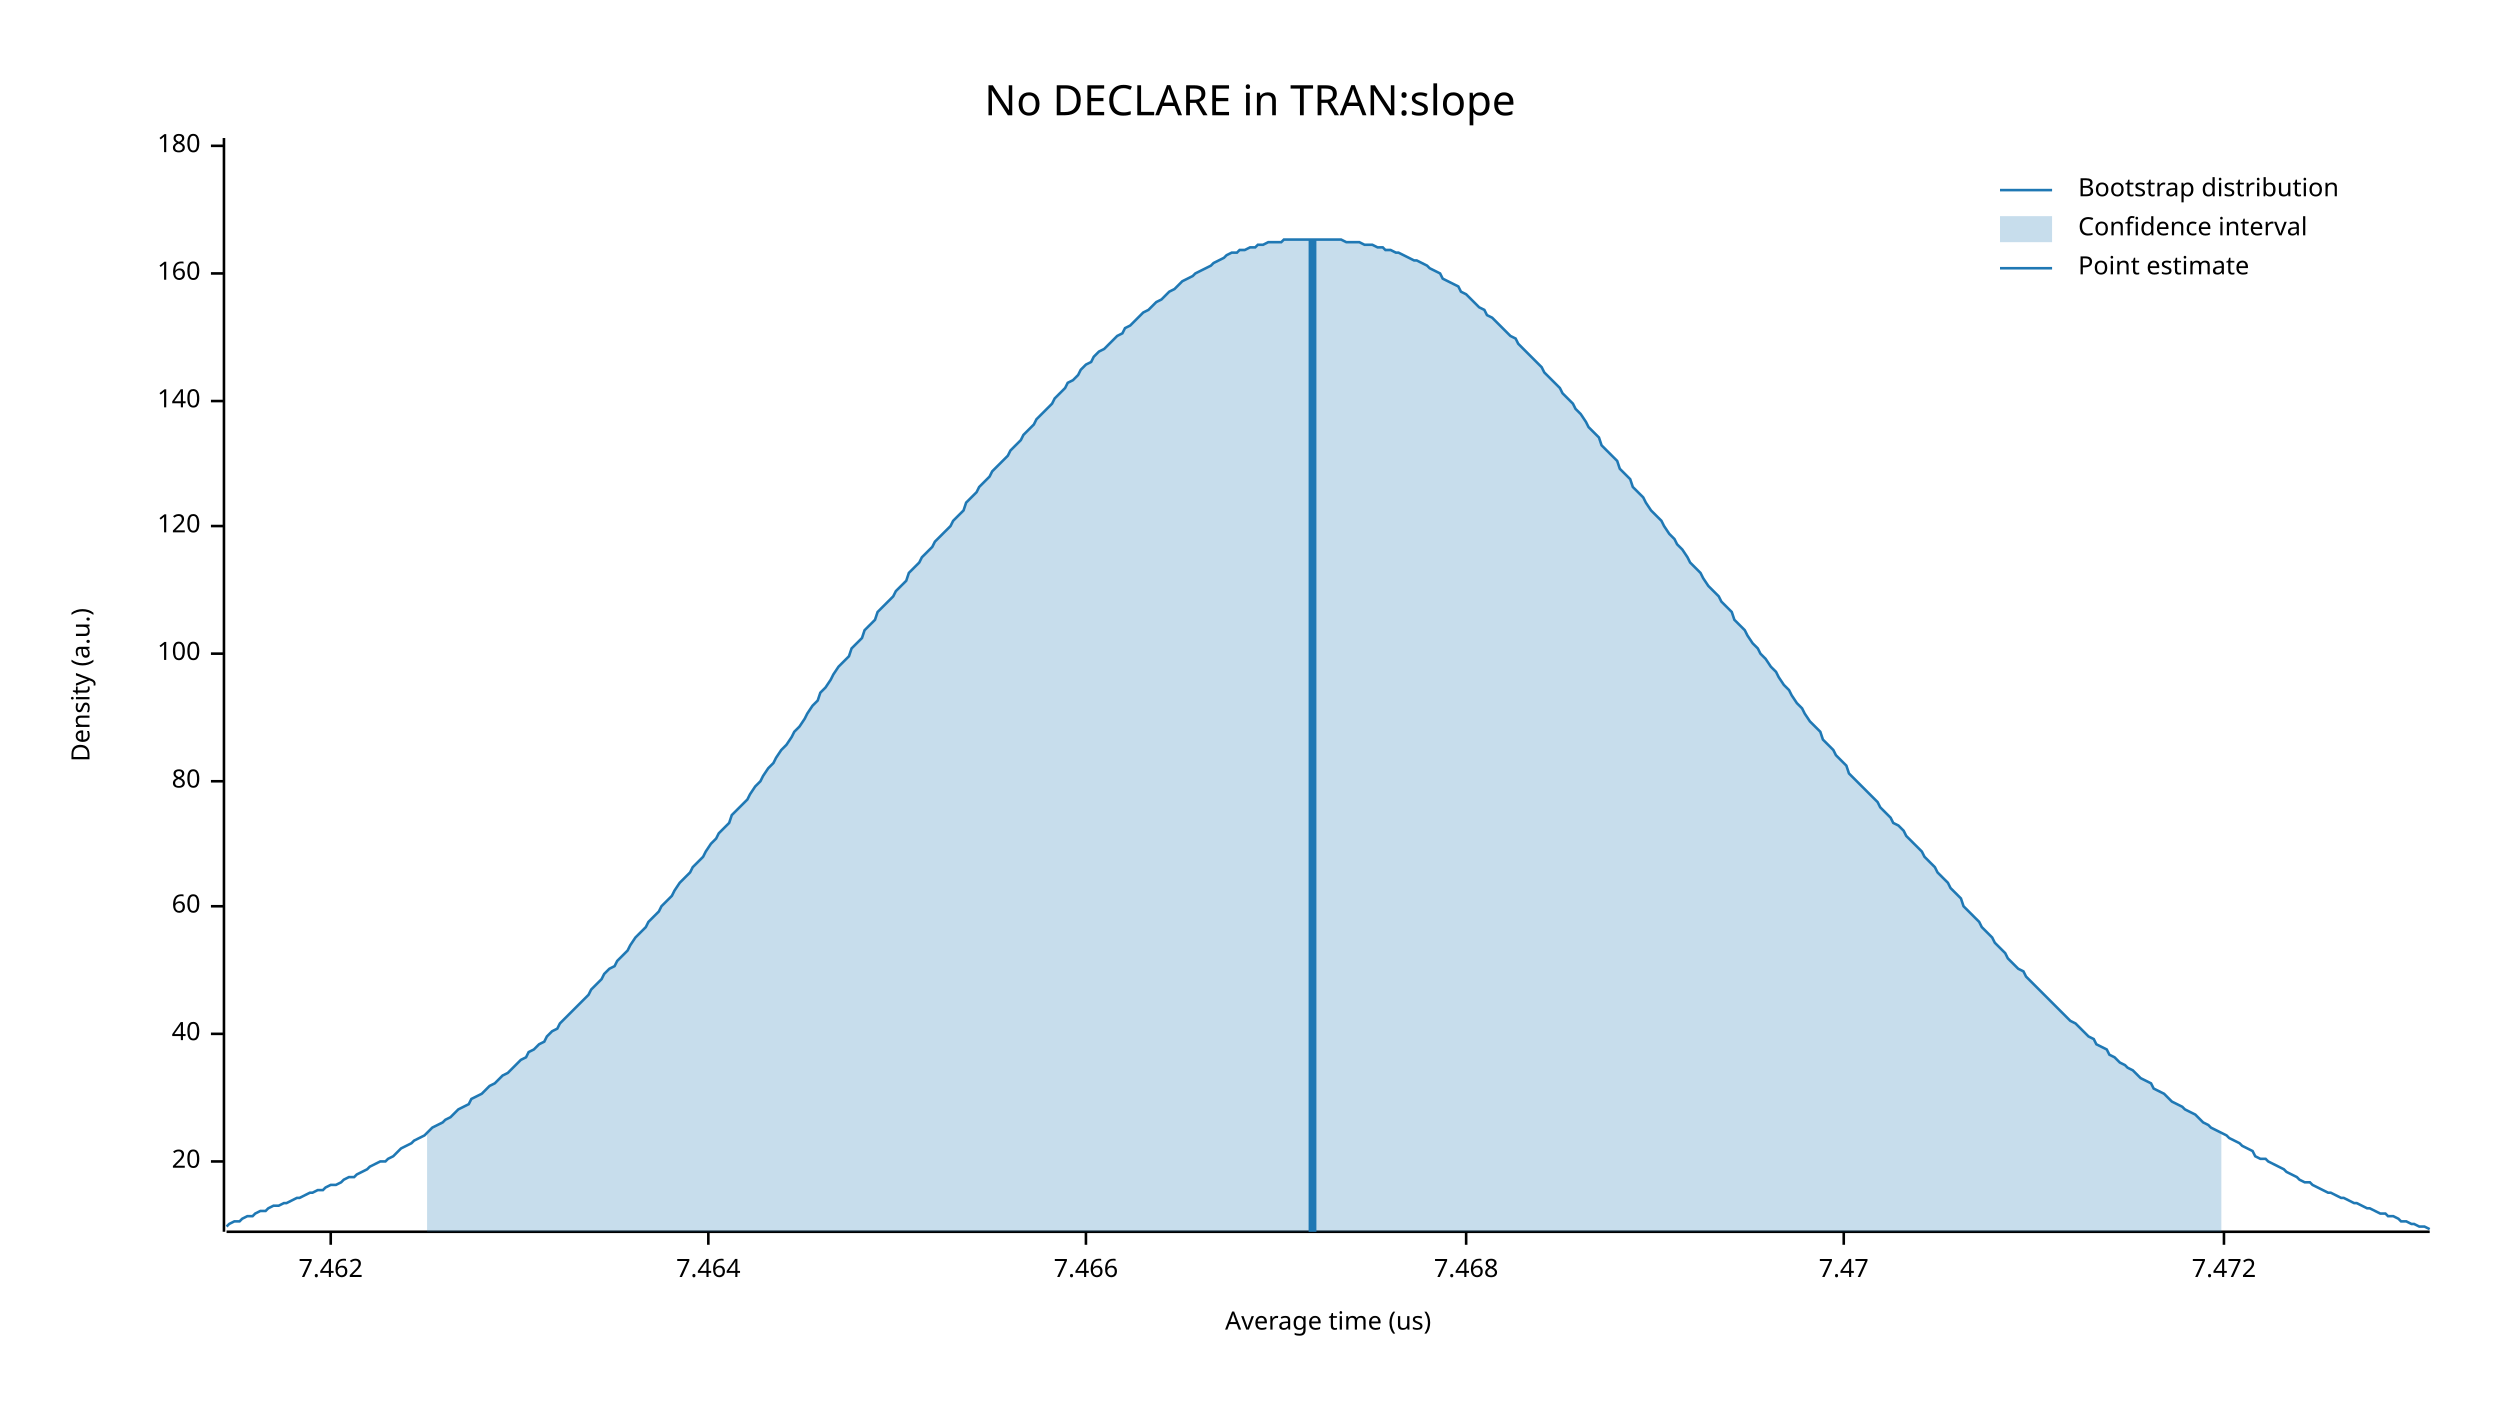
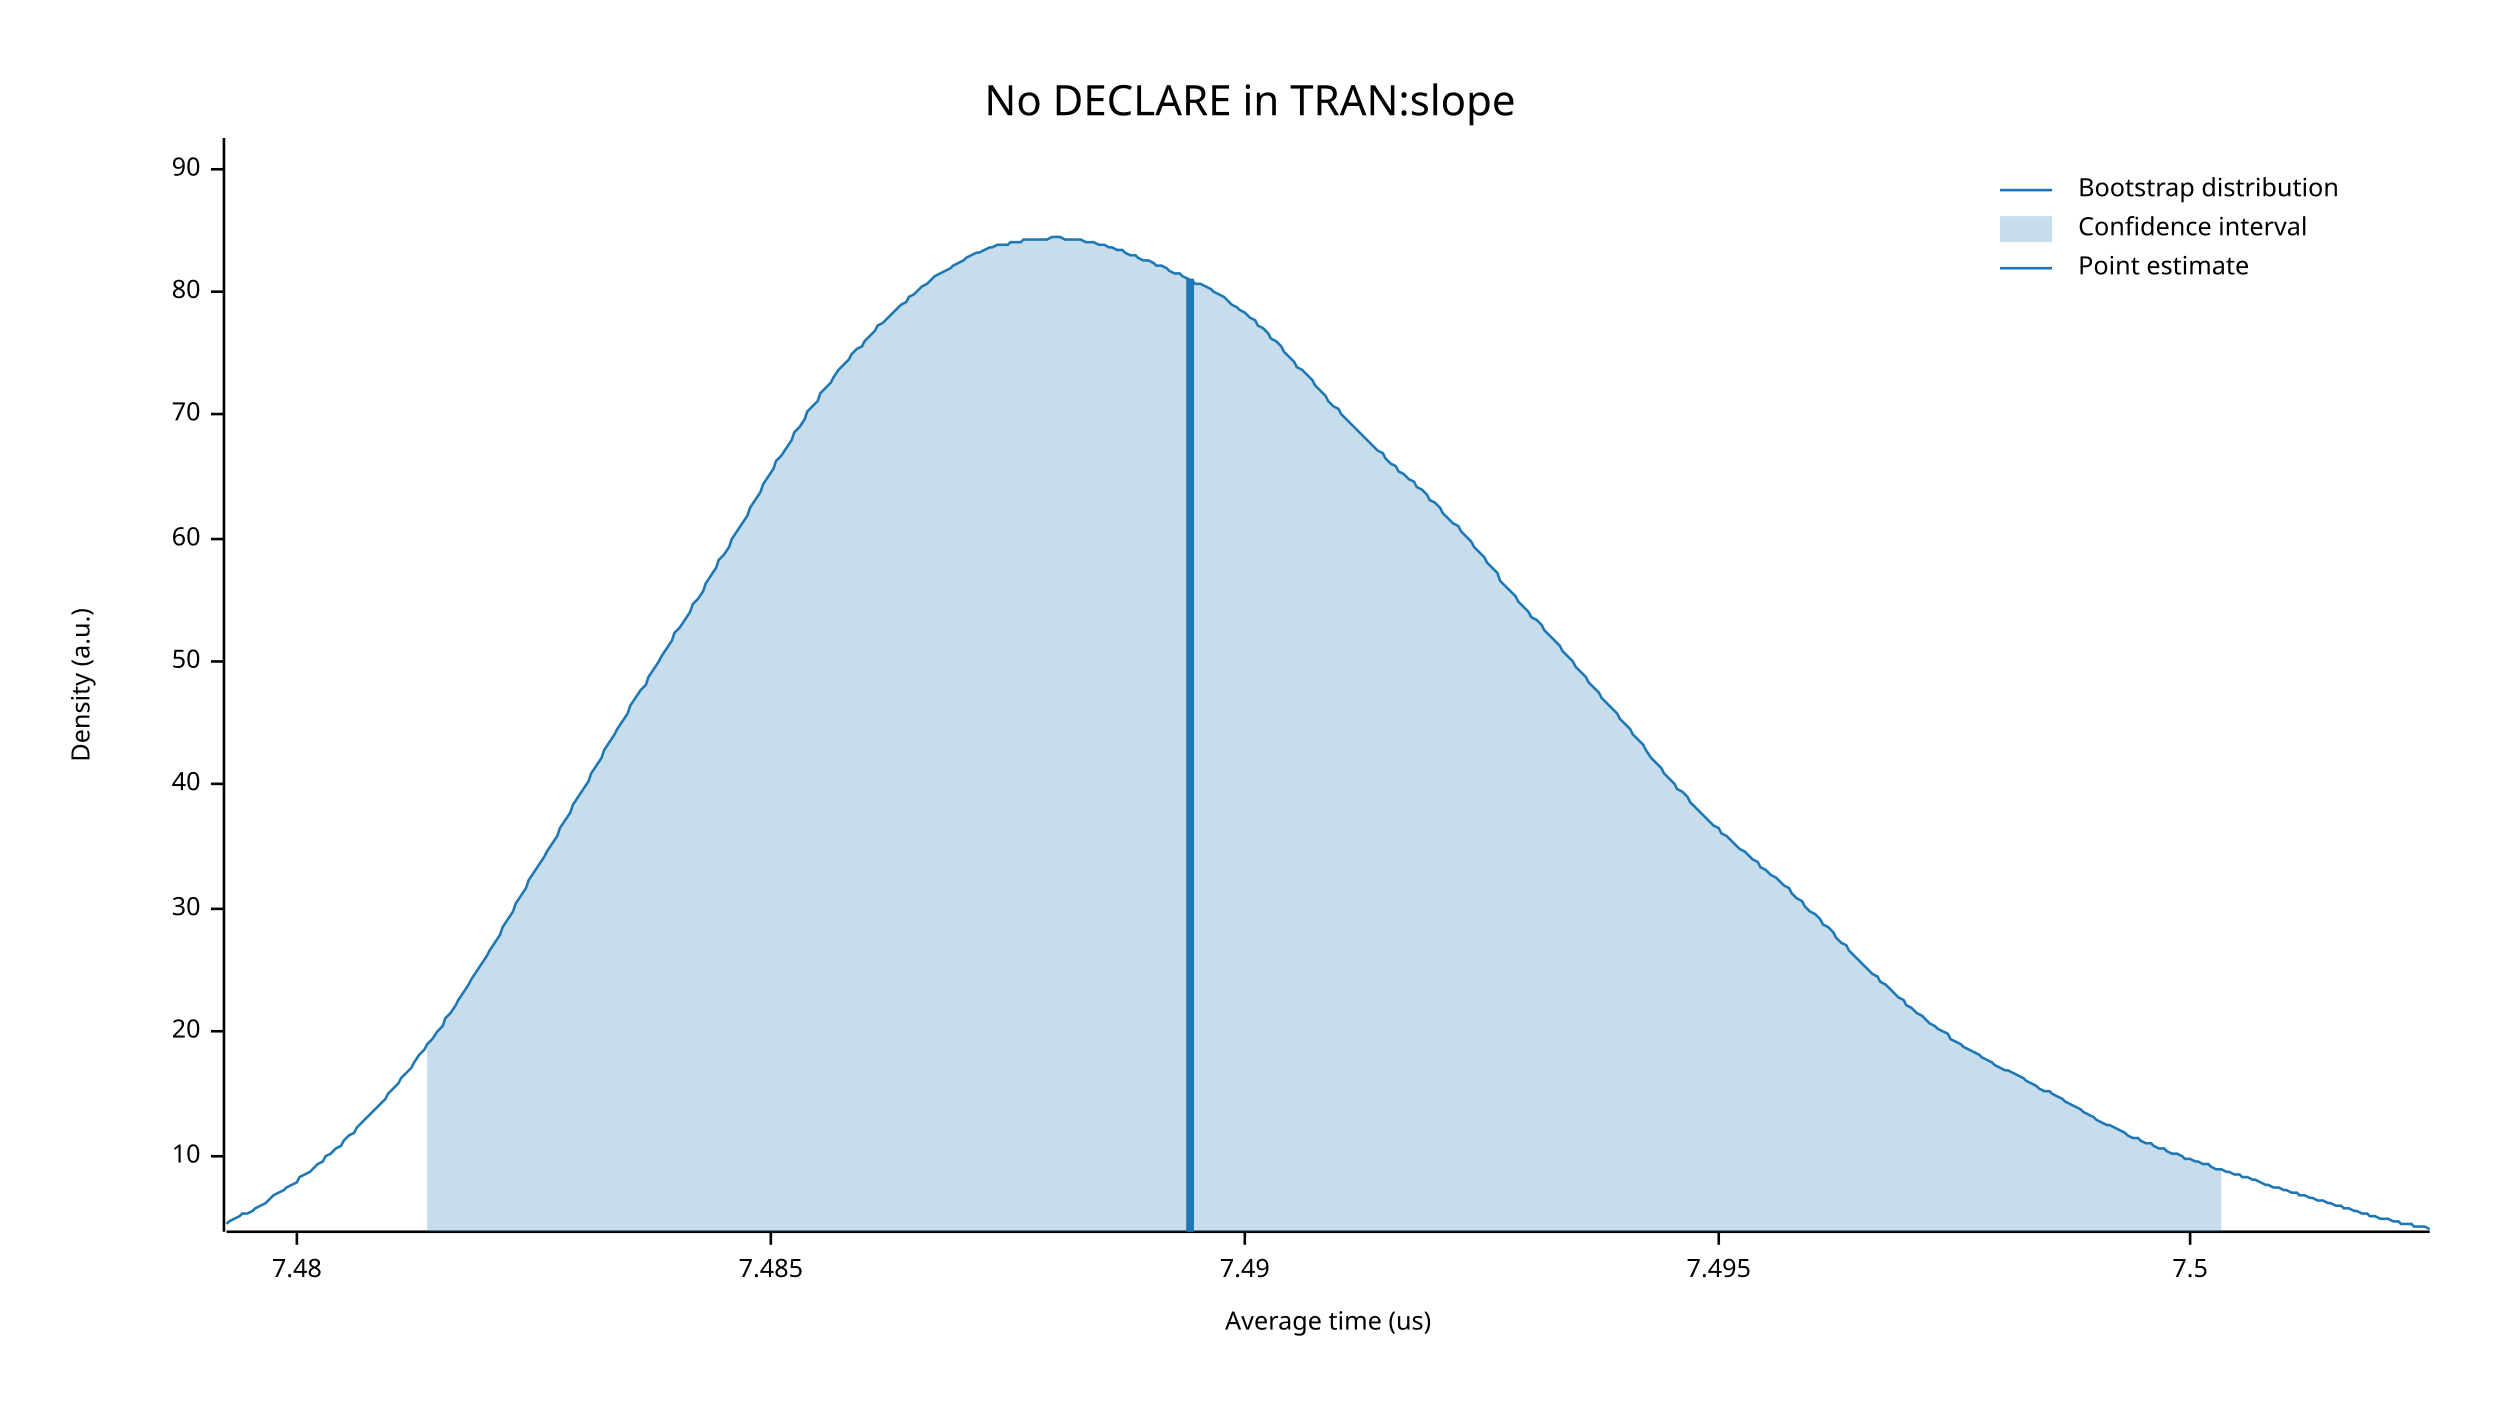
<svg xmlns="http://www.w3.org/2000/svg" width="960" height="540" viewBox="0 0 960 540">
  <text x="480" y="32" dy="0.76em" text-anchor="middle" font-family="sans-serif" font-size="16.129" opacity="1" fill="#000000">
No DECLARE in TRAN:slope
</text>
  <text x="27" y="263" dy="0.76em" text-anchor="middle" font-family="sans-serif" font-size="9.677" opacity="1" fill="#000000" transform="rotate(270, 27, 263)">
Density (a.u.)
</text>
  <text x="510" y="513" dy="-0.5ex" text-anchor="middle" font-family="sans-serif" font-size="9.677" opacity="1" fill="#000000">
Average time (us)
</text>
  <polyline fill="none" opacity="1" stroke="#000000" stroke-width="1" points="86,53 86,473 " />
-   <text x="77" y="446" dy="0.5ex" text-anchor="end" font-family="sans-serif" font-size="9.677" opacity="1" fill="#000000">
+   <text x="77" y="444" dy="0.5ex" text-anchor="end" font-family="sans-serif" font-size="9.677" opacity="1" fill="#000000">
+ 10
+ </text>
+   <polyline fill="none" opacity="1" stroke="#000000" stroke-width="1" points="81,444 86,444 " />
+   <text x="77" y="396" dy="0.5ex" text-anchor="end" font-family="sans-serif" font-size="9.677" opacity="1" fill="#000000">
20
</text>
-   <polyline fill="none" opacity="1" stroke="#000000" stroke-width="1" points="81,446 86,446 " />
-   <text x="77" y="397" dy="0.5ex" text-anchor="end" font-family="sans-serif" font-size="9.677" opacity="1" fill="#000000">
+   <polyline fill="none" opacity="1" stroke="#000000" stroke-width="1" points="81,396 86,396 " />
+   <text x="77" y="349" dy="0.5ex" text-anchor="end" font-family="sans-serif" font-size="9.677" opacity="1" fill="#000000">
+ 30
+ </text>
+   <polyline fill="none" opacity="1" stroke="#000000" stroke-width="1" points="81,349 86,349 " />
+   <text x="77" y="301" dy="0.5ex" text-anchor="end" font-family="sans-serif" font-size="9.677" opacity="1" fill="#000000">
40
</text>
-   <polyline fill="none" opacity="1" stroke="#000000" stroke-width="1" points="81,397 86,397 " />
-   <text x="77" y="348" dy="0.5ex" text-anchor="end" font-family="sans-serif" font-size="9.677" opacity="1" fill="#000000">
+   <polyline fill="none" opacity="1" stroke="#000000" stroke-width="1" points="81,301 86,301 " />
+   <text x="77" y="254" dy="0.5ex" text-anchor="end" font-family="sans-serif" font-size="9.677" opacity="1" fill="#000000">
+ 50
+ </text>
+   <polyline fill="none" opacity="1" stroke="#000000" stroke-width="1" points="81,254 86,254 " />
+   <text x="77" y="207" dy="0.5ex" text-anchor="end" font-family="sans-serif" font-size="9.677" opacity="1" fill="#000000">
60
</text>
-   <polyline fill="none" opacity="1" stroke="#000000" stroke-width="1" points="81,348 86,348 " />
-   <text x="77" y="300" dy="0.5ex" text-anchor="end" font-family="sans-serif" font-size="9.677" opacity="1" fill="#000000">
+   <polyline fill="none" opacity="1" stroke="#000000" stroke-width="1" points="81,207 86,207 " />
+   <text x="77" y="159" dy="0.5ex" text-anchor="end" font-family="sans-serif" font-size="9.677" opacity="1" fill="#000000">
+ 70
+ </text>
+   <polyline fill="none" opacity="1" stroke="#000000" stroke-width="1" points="81,159 86,159 " />
+   <text x="77" y="112" dy="0.5ex" text-anchor="end" font-family="sans-serif" font-size="9.677" opacity="1" fill="#000000">
80
</text>
-   <polyline fill="none" opacity="1" stroke="#000000" stroke-width="1" points="81,300 86,300 " />
-   <text x="77" y="251" dy="0.5ex" text-anchor="end" font-family="sans-serif" font-size="9.677" opacity="1" fill="#000000">
- 100
+   <polyline fill="none" opacity="1" stroke="#000000" stroke-width="1" points="81,112 86,112 " />
+   <text x="77" y="65" dy="0.5ex" text-anchor="end" font-family="sans-serif" font-size="9.677" opacity="1" fill="#000000">
+ 90
</text>
-   <polyline fill="none" opacity="1" stroke="#000000" stroke-width="1" points="81,251 86,251 " />
-   <text x="77" y="202" dy="0.5ex" text-anchor="end" font-family="sans-serif" font-size="9.677" opacity="1" fill="#000000">
- 120
+   <polyline fill="none" opacity="1" stroke="#000000" stroke-width="1" points="81,65 86,65 " />
+   <polyline fill="none" opacity="1" stroke="#000000" stroke-width="1" points="87,473 933,473 " />
+   <text x="114" y="483" dy="0.76em" text-anchor="middle" font-family="sans-serif" font-size="9.677" opacity="1" fill="#000000">
+ 7.48
</text>
-   <polyline fill="none" opacity="1" stroke="#000000" stroke-width="1" points="81,202 86,202 " />
-   <text x="77" y="154" dy="0.5ex" text-anchor="end" font-family="sans-serif" font-size="9.677" opacity="1" fill="#000000">
- 140
+   <polyline fill="none" opacity="1" stroke="#000000" stroke-width="1" points="114,473 114,478 " />
+   <text x="296" y="483" dy="0.76em" text-anchor="middle" font-family="sans-serif" font-size="9.677" opacity="1" fill="#000000">
+ 7.485
</text>
-   <polyline fill="none" opacity="1" stroke="#000000" stroke-width="1" points="81,154 86,154 " />
-   <text x="77" y="105" dy="0.5ex" text-anchor="end" font-family="sans-serif" font-size="9.677" opacity="1" fill="#000000">
- 160
+   <polyline fill="none" opacity="1" stroke="#000000" stroke-width="1" points="296,473 296,478 " />
+   <text x="478" y="483" dy="0.76em" text-anchor="middle" font-family="sans-serif" font-size="9.677" opacity="1" fill="#000000">
+ 7.49
</text>
-   <polyline fill="none" opacity="1" stroke="#000000" stroke-width="1" points="81,105 86,105 " />
-   <text x="77" y="56" dy="0.5ex" text-anchor="end" font-family="sans-serif" font-size="9.677" opacity="1" fill="#000000">
- 180
+   <polyline fill="none" opacity="1" stroke="#000000" stroke-width="1" points="478,473 478,478 " />
+   <text x="660" y="483" dy="0.76em" text-anchor="middle" font-family="sans-serif" font-size="9.677" opacity="1" fill="#000000">
+ 7.495
</text>
-   <polyline fill="none" opacity="1" stroke="#000000" stroke-width="1" points="81,56 86,56 " />
-   <polyline fill="none" opacity="1" stroke="#000000" stroke-width="1" points="87,473 933,473 " />
-   <text x="127" y="483" dy="0.76em" text-anchor="middle" font-family="sans-serif" font-size="9.677" opacity="1" fill="#000000">
- 7.462
+   <polyline fill="none" opacity="1" stroke="#000000" stroke-width="1" points="660,473 660,478 " />
+   <text x="841" y="483" dy="0.76em" text-anchor="middle" font-family="sans-serif" font-size="9.677" opacity="1" fill="#000000">
+ 7.5
</text>
-   <polyline fill="none" opacity="1" stroke="#000000" stroke-width="1" points="127,473 127,478 " />
-   <text x="272" y="483" dy="0.76em" text-anchor="middle" font-family="sans-serif" font-size="9.677" opacity="1" fill="#000000">
- 7.464
- </text>
-   <polyline fill="none" opacity="1" stroke="#000000" stroke-width="1" points="272,473 272,478 " />
-   <text x="417" y="483" dy="0.76em" text-anchor="middle" font-family="sans-serif" font-size="9.677" opacity="1" fill="#000000">
- 7.466
- </text>
-   <polyline fill="none" opacity="1" stroke="#000000" stroke-width="1" points="417,473 417,478 " />
-   <text x="563" y="483" dy="0.76em" text-anchor="middle" font-family="sans-serif" font-size="9.677" opacity="1" fill="#000000">
- 7.468
- </text>
-   <polyline fill="none" opacity="1" stroke="#000000" stroke-width="1" points="563,473 563,478 " />
-   <text x="708" y="483" dy="0.76em" text-anchor="middle" font-family="sans-serif" font-size="9.677" opacity="1" fill="#000000">
- 7.47
- </text>
-   <polyline fill="none" opacity="1" stroke="#000000" stroke-width="1" points="708,473 708,478 " />
-   <text x="854" y="483" dy="0.76em" text-anchor="middle" font-family="sans-serif" font-size="9.677" opacity="1" fill="#000000">
- 7.472
- </text>
-   <polyline fill="none" opacity="1" stroke="#000000" stroke-width="1" points="854,473 854,478 " />
-   <polyline fill="none" opacity="1" stroke="#1F78B4" stroke-width="1" points="87,471 88,470 90,469 92,469 93,468 95,467 97,467 98,466 100,465 102,465 103,464 105,463 107,463 109,462 110,462 112,461 114,460 115,460 117,459 119,458 120,458 122,457 124,457 125,456 127,455 129,455 131,454 132,453 134,452 136,452 137,451 139,450 141,449 142,448 144,447 146,446 148,446 149,445 151,444 153,442 154,441 156,440 158,439 159,438 161,437 163,436 164,435 166,433 168,432 170,431 171,430 173,429 175,427 176,426 178,425 180,424 181,422 183,421 185,420 187,418 188,417 190,416 192,414 193,413 195,412 197,410 198,409 200,407 202,406 203,404 205,403 207,401 209,400 210,398 212,396 214,395 215,393 217,391 219,389 220,388 222,386 224,384 226,382 227,380 229,378 231,376 232,374 234,372 236,371 237,369 239,367 241,365 242,363 244,360 246,358 248,356 249,354 251,352 253,350 254,348 256,346 258,344 259,342 261,339 263,337 265,335 266,333 268,331 270,329 271,327 273,324 275,322 276,320 278,318 280,316 281,313 283,311 285,309 287,307 288,305 290,302 292,300 293,298 295,295 297,293 298,291 300,288 302,286 304,283 305,281 307,279 309,276 310,274 312,271 314,269 315,266 317,264 319,261 320,259 322,256 324,254 326,252 327,249 329,247 331,245 332,242 334,240 336,238 337,235 339,233 341,231 343,229 344,227 346,225 348,223 349,220 351,218 353,216 354,214 356,212 358,210 359,208 361,206 363,204 365,202 366,200 368,198 370,196 371,193 373,191 375,189 376,187 378,185 380,183 381,181 383,179 385,177 387,175 388,173 390,171 392,169 393,167 395,165 397,163 398,161 400,159 402,157 404,155 405,153 407,151 409,149 410,147 412,146 414,144 415,142 417,140 419,139 420,137 422,135 424,134 426,132 427,131 429,129 431,128 432,126 434,125 436,123 437,122 439,120 441,119 443,117 444,116 446,115 448,113 449,112 451,111 453,109 454,108 456,107 458,106 459,105 461,104 463,103 465,102 466,101 468,100 470,99 471,98 473,97 475,97 476,96 478,96 480,95 482,95 483,94 485,94 487,93 488,93 490,93 492,93 493,92 495,92 497,92 498,92 500,92 502,92 504,92 505,92 507,92 509,92 510,92 512,92 514,92 515,92 517,93 519,93 521,93 522,93 524,94 526,94 527,94 529,95 531,95 532,96 534,96 536,97 537,97 539,98 541,99 543,100 544,100 546,101 548,102 549,103 551,104 553,105 554,107 556,108 558,109 560,110 561,112 563,113 565,115 566,116 568,118 570,119 571,121 573,122 575,124 576,125 578,127 580,129 582,130 583,132 585,134 587,136 588,137 590,139 592,141 593,143 595,145 597,147 599,149 600,151 602,153 604,155 605,157 607,159 609,162 610,164 612,166 614,168 615,171 617,173 619,175 621,177 622,180 624,182 626,184 627,187 629,189 631,191 632,193 634,196 636,198 638,200 639,202 641,205 643,207 644,209 646,211 648,214 649,216 651,218 653,220 654,222 656,225 658,227 660,229 661,231 663,233 665,235 666,238 668,240 670,242 671,244 673,247 675,249 676,251 678,253 680,256 682,258 683,260 685,263 687,265 688,267 690,270 692,272 693,274 695,277 697,279 699,281 700,284 702,286 704,288 705,290 707,292 709,294 710,297 712,299 714,301 715,302 717,304 719,306 721,308 722,310 724,312 726,314 727,316 729,317 731,319 732,321 734,323 736,325 738,327 739,329 741,331 743,333 744,335 746,337 748,339 749,341 751,343 753,345 754,348 756,350 758,352 760,354 761,356 763,358 765,360 766,362 768,364 770,366 771,368 773,370 775,372 777,373 778,375 780,377 782,379 783,380 785,382 787,384 788,385 790,387 792,389 793,390 795,392 797,393 799,395 800,396 802,398 804,399 805,401 807,402 809,403 810,405 812,406 814,408 816,409 817,410 819,411 821,413 822,414 824,415 826,416 827,418 829,419 831,420 832,421 834,423 836,424 838,425 839,426 841,427 843,428 844,429 846,431 848,432 849,433 851,434 853,435 855,436 856,437 858,438 860,439 861,440 863,441 865,442 866,444 868,445 870,445 871,446 873,447 875,448 877,449 878,450 880,451 882,452 883,453 885,454 887,454 888,455 890,456 892,457 894,458 895,458 897,459 899,460 900,460 902,461 904,462 905,462 907,463 909,464 910,464 912,465 914,466 916,466 917,467 919,467 921,468 922,469 924,469 926,470 927,470 929,471 931,471 933,472 " />
-   <polygon opacity="0.25" fill="#1F78B4" points="164,435 166,433 168,432 170,431 171,430 173,429 175,427 176,426 178,425 180,424 181,422 183,421 185,420 187,418 188,417 190,416 192,414 193,413 195,412 197,410 198,409 200,407 202,406 203,404 205,403 207,401 209,400 210,398 212,396 214,395 215,393 217,391 219,389 220,388 222,386 224,384 226,382 227,380 229,378 231,376 232,374 234,372 236,371 237,369 239,367 241,365 242,363 244,360 246,358 248,356 249,354 251,352 253,350 254,348 256,346 258,344 259,342 261,339 263,337 265,335 266,333 268,331 270,329 271,327 273,324 275,322 276,320 278,318 280,316 281,313 283,311 285,309 287,307 288,305 290,302 292,300 293,298 295,295 297,293 298,291 300,288 302,286 304,283 305,281 307,279 309,276 310,274 312,271 314,269 315,266 317,264 319,261 320,259 322,256 324,254 326,252 327,249 329,247 331,245 332,242 334,240 336,238 337,235 339,233 341,231 343,229 344,227 346,225 348,223 349,220 351,218 353,216 354,214 356,212 358,210 359,208 361,206 363,204 365,202 366,200 368,198 370,196 371,193 373,191 375,189 376,187 378,185 380,183 381,181 383,179 385,177 387,175 388,173 390,171 392,169 393,167 395,165 397,163 398,161 400,159 402,157 404,155 405,153 407,151 409,149 410,147 412,146 414,144 415,142 417,140 419,139 420,137 422,135 424,134 426,132 427,131 429,129 431,128 432,126 434,125 436,123 437,122 439,120 441,119 443,117 444,116 446,115 448,113 449,112 451,111 453,109 454,108 456,107 458,106 459,105 461,104 463,103 465,102 466,101 468,100 470,99 471,98 473,97 475,97 476,96 478,96 480,95 482,95 483,94 485,94 487,93 488,93 490,93 492,93 493,92 495,92 497,92 498,92 500,92 502,92 504,92 505,92 507,92 509,92 510,92 512,92 514,92 515,92 517,93 519,93 521,93 522,93 524,94 526,94 527,94 529,95 531,95 532,96 534,96 536,97 537,97 539,98 541,99 543,100 544,100 546,101 548,102 549,103 551,104 553,105 554,107 556,108 558,109 560,110 561,112 563,113 565,115 566,116 568,118 570,119 571,121 573,122 575,124 576,125 578,127 580,129 582,130 583,132 585,134 587,136 588,137 590,139 592,141 593,143 595,145 597,147 599,149 600,151 602,153 604,155 605,157 607,159 609,162 610,164 612,166 614,168 615,171 617,173 619,175 621,177 622,180 624,182 626,184 627,187 629,189 631,191 632,193 634,196 636,198 638,200 639,202 641,205 643,207 644,209 646,211 648,214 649,216 651,218 653,220 654,222 656,225 658,227 660,229 661,231 663,233 665,235 666,238 668,240 670,242 671,244 673,247 675,249 676,251 678,253 680,256 682,258 683,260 685,263 687,265 688,267 690,270 692,272 693,274 695,277 697,279 699,281 700,284 702,286 704,288 705,290 707,292 709,294 710,297 712,299 714,301 715,302 717,304 719,306 721,308 722,310 724,312 726,314 727,316 729,317 731,319 732,321 734,323 736,325 738,327 739,329 741,331 743,333 744,335 746,337 748,339 749,341 751,343 753,345 754,348 756,350 758,352 760,354 761,356 763,358 765,360 766,362 768,364 770,366 771,368 773,370 775,372 777,373 778,375 780,377 782,379 783,380 785,382 787,384 788,385 790,387 792,389 793,390 795,392 797,393 799,395 800,396 802,398 804,399 805,401 807,402 809,403 810,405 812,406 814,408 816,409 817,410 819,411 821,413 822,414 824,415 826,416 827,418 829,419 831,420 832,421 834,423 836,424 838,425 839,426 841,427 843,428 844,429 846,431 848,432 849,433 851,434 853,435 853,473 164,473 " />
-   <polyline fill="none" opacity="1" stroke="#1F78B4" stroke-width="3" points="504,473 504,92 " />
+   <polyline fill="none" opacity="1" stroke="#000000" stroke-width="1" points="841,473 841,478 " />
+   <polyline fill="none" opacity="1" stroke="#1F78B4" stroke-width="1" points="87,470 88,469 90,468 92,467 93,466 95,466 97,465 98,464 100,463 102,462 103,461 105,459 107,458 109,457 110,456 112,455 114,454 115,452 117,451 119,450 120,449 122,447 124,446 125,444 127,443 129,441 131,440 132,438 134,436 136,435 137,433 139,431 141,429 142,428 144,426 146,424 148,422 149,420 151,418 153,416 154,414 156,412 158,410 159,408 161,405 163,403 164,401 166,399 168,396 170,394 171,391 173,389 175,386 176,384 178,381 180,378 181,376 183,373 185,370 187,367 188,365 190,362 192,359 193,356 195,353 197,350 198,347 200,344 202,341 203,338 205,335 207,332 209,329 210,327 212,324 214,321 215,318 217,315 219,312 220,309 222,306 224,303 226,300 227,297 229,294 231,291 232,288 234,285 236,282 237,280 239,277 241,274 242,271 244,268 246,265 248,263 249,260 251,257 253,254 254,252 256,249 258,246 259,243 261,241 263,238 265,235 266,232 268,230 270,227 271,224 273,221 275,218 276,215 278,213 280,210 281,207 283,204 285,201 287,198 288,195 290,192 292,189 293,186 295,183 297,180 298,177 300,175 302,172 304,169 305,166 307,164 309,161 310,158 312,156 314,154 315,151 317,149 319,147 320,145 322,142 324,140 326,138 327,136 329,134 331,133 332,131 334,129 336,127 337,125 339,124 341,122 343,120 344,119 346,117 348,116 349,114 351,113 353,111 354,110 356,109 358,107 359,106 361,105 363,104 365,103 366,102 368,101 370,100 371,99 373,98 375,97 376,97 378,96 380,95 381,95 383,94 385,94 387,94 388,93 390,93 392,93 393,92 395,92 397,92 398,92 400,92 402,92 404,91 405,91 407,91 409,92 410,92 412,92 414,92 415,92 417,93 419,93 420,93 422,94 424,94 426,95 427,95 429,96 431,96 432,97 434,98 436,98 437,99 439,100 441,100 443,101 444,102 446,102 448,103 449,104 451,105 453,105 454,106 456,107 458,108 459,109 461,109 463,110 465,111 466,112 468,113 470,114 471,115 473,117 475,118 476,119 478,120 480,122 482,123 483,125 485,126 487,128 488,130 490,131 492,133 493,135 495,137 497,139 498,141 500,142 502,144 504,146 505,148 507,150 509,152 510,154 512,156 514,157 515,159 517,161 519,163 521,165 522,166 524,168 526,170 527,171 529,173 531,174 532,176 534,178 536,179 537,181 539,182 541,184 543,185 544,187 546,188 548,190 549,192 551,193 553,195 554,197 556,199 558,201 560,202 561,204 563,206 565,208 566,210 568,212 570,214 571,216 573,218 575,220 576,223 578,225 580,227 582,229 583,231 585,233 587,235 588,237 590,238 592,240 593,242 595,244 597,246 599,248 600,250 602,252 604,254 605,256 607,258 609,260 610,262 612,264 614,266 615,268 617,270 619,272 621,274 622,276 624,278 626,280 627,282 629,284 631,286 632,288 634,291 636,293 638,295 639,297 641,299 643,301 644,303 646,304 648,306 649,308 651,310 653,312 654,313 656,315 658,317 660,318 661,320 663,321 665,323 666,324 668,326 670,327 671,328 673,330 675,331 676,333 678,334 680,336 682,337 683,338 685,340 687,341 688,343 690,345 692,346 693,348 695,350 697,351 699,353 700,355 702,356 704,358 705,360 707,362 709,363 710,365 712,367 714,369 715,370 717,372 719,374 721,375 722,377 724,378 726,380 727,381 729,383 731,384 732,386 734,387 736,389 738,390 739,391 741,393 743,394 744,395 746,396 748,397 749,399 751,400 753,401 754,402 756,403 758,404 760,405 761,406 763,407 765,408 766,409 768,410 770,411 771,411 773,412 775,413 777,414 778,415 780,416 782,417 783,418 785,419 787,419 788,420 790,421 792,422 793,423 795,424 797,425 799,426 800,427 802,428 804,429 805,430 807,431 809,432 810,432 812,433 814,434 816,435 817,436 819,437 821,437 822,438 824,439 826,439 827,440 829,441 831,441 832,442 834,443 836,443 838,444 839,445 841,445 843,446 844,446 846,447 848,447 849,448 851,449 853,449 855,450 856,450 858,451 860,451 861,452 863,452 865,453 866,453 868,454 870,455 871,455 873,456 875,456 877,457 878,457 880,458 882,458 883,459 885,459 887,460 888,460 890,461 892,461 894,462 895,462 897,463 899,463 900,464 902,464 904,465 905,465 907,466 909,466 910,467 912,467 914,468 916,468 917,468 919,469 921,469 922,470 924,470 926,470 927,471 929,471 931,471 933,472 " />
+   <polygon opacity="0.25" fill="#1F78B4" points="164,401 166,399 168,396 170,394 171,391 173,389 175,386 176,384 178,381 180,378 181,376 183,373 185,370 187,367 188,365 190,362 192,359 193,356 195,353 197,350 198,347 200,344 202,341 203,338 205,335 207,332 209,329 210,327 212,324 214,321 215,318 217,315 219,312 220,309 222,306 224,303 226,300 227,297 229,294 231,291 232,288 234,285 236,282 237,280 239,277 241,274 242,271 244,268 246,265 248,263 249,260 251,257 253,254 254,252 256,249 258,246 259,243 261,241 263,238 265,235 266,232 268,230 270,227 271,224 273,221 275,218 276,215 278,213 280,210 281,207 283,204 285,201 287,198 288,195 290,192 292,189 293,186 295,183 297,180 298,177 300,175 302,172 304,169 305,166 307,164 309,161 310,158 312,156 314,154 315,151 317,149 319,147 320,145 322,142 324,140 326,138 327,136 329,134 331,133 332,131 334,129 336,127 337,125 339,124 341,122 343,120 344,119 346,117 348,116 349,114 351,113 353,111 354,110 356,109 358,107 359,106 361,105 363,104 365,103 366,102 368,101 370,100 371,99 373,98 375,97 376,97 378,96 380,95 381,95 383,94 385,94 387,94 388,93 390,93 392,93 393,92 395,92 397,92 398,92 400,92 402,92 404,91 405,91 407,91 409,92 410,92 412,92 414,92 415,92 417,93 419,93 420,93 422,94 424,94 426,95 427,95 429,96 431,96 432,97 434,98 436,98 437,99 439,100 441,100 443,101 444,102 446,102 448,103 449,104 451,105 453,105 454,106 456,107 458,108 459,109 461,109 463,110 465,111 466,112 468,113 470,114 471,115 473,117 475,118 476,119 478,120 480,122 482,123 483,125 485,126 487,128 488,130 490,131 492,133 493,135 495,137 497,139 498,141 500,142 502,144 504,146 505,148 507,150 509,152 510,154 512,156 514,157 515,159 517,161 519,163 521,165 522,166 524,168 526,170 527,171 529,173 531,174 532,176 534,178 536,179 537,181 539,182 541,184 543,185 544,187 546,188 548,190 549,192 551,193 553,195 554,197 556,199 558,201 560,202 561,204 563,206 565,208 566,210 568,212 570,214 571,216 573,218 575,220 576,223 578,225 580,227 582,229 583,231 585,233 587,235 588,237 590,238 592,240 593,242 595,244 597,246 599,248 600,250 602,252 604,254 605,256 607,258 609,260 610,262 612,264 614,266 615,268 617,270 619,272 621,274 622,276 624,278 626,280 627,282 629,284 631,286 632,288 634,291 636,293 638,295 639,297 641,299 643,301 644,303 646,304 648,306 649,308 651,310 653,312 654,313 656,315 658,317 660,318 661,320 663,321 665,323 666,324 668,326 670,327 671,328 673,330 675,331 676,333 678,334 680,336 682,337 683,338 685,340 687,341 688,343 690,345 692,346 693,348 695,350 697,351 699,353 700,355 702,356 704,358 705,360 707,362 709,363 710,365 712,367 714,369 715,370 717,372 719,374 721,375 722,377 724,378 726,380 727,381 729,383 731,384 732,386 734,387 736,389 738,390 739,391 741,393 743,394 744,395 746,396 748,397 749,399 751,400 753,401 754,402 756,403 758,404 760,405 761,406 763,407 765,408 766,409 768,410 770,411 771,411 773,412 775,413 777,414 778,415 780,416 782,417 783,418 785,419 787,419 788,420 790,421 792,422 793,423 795,424 797,425 799,426 800,427 802,428 804,429 805,430 807,431 809,432 810,432 812,433 814,434 816,435 817,436 819,437 821,437 822,438 824,439 826,439 827,440 829,441 831,441 832,442 834,443 836,443 838,444 839,445 841,445 843,446 844,446 846,447 848,447 849,448 851,449 853,449 853,473 164,473 " />
+   <polyline fill="none" opacity="1" stroke="#1F78B4" stroke-width="3" points="457,473 457,107 " />
  <text x="798" y="68" dy="0.76em" text-anchor="start" font-family="sans-serif" font-size="9.677" opacity="1" fill="#000000">
Bootstrap distribution
</text>
  <text x="798" y="83" dy="0.76em" text-anchor="start" font-family="sans-serif" font-size="9.677" opacity="1" fill="#000000">
Confidence interval
</text>
  <text x="798" y="98" dy="0.76em" text-anchor="start" font-family="sans-serif" font-size="9.677" opacity="1" fill="#000000">
Point estimate
</text>
  <polyline fill="none" opacity="1" stroke="#1F78B4" stroke-width="1" points="768,73 788,73 " />
  <rect x="768" y="83" width="20" height="10" opacity="0.25" fill="#1F78B4" stroke="none" />
  <polyline fill="none" opacity="1" stroke="#1F78B4" stroke-width="1" points="768,103 788,103 " />
</svg>
